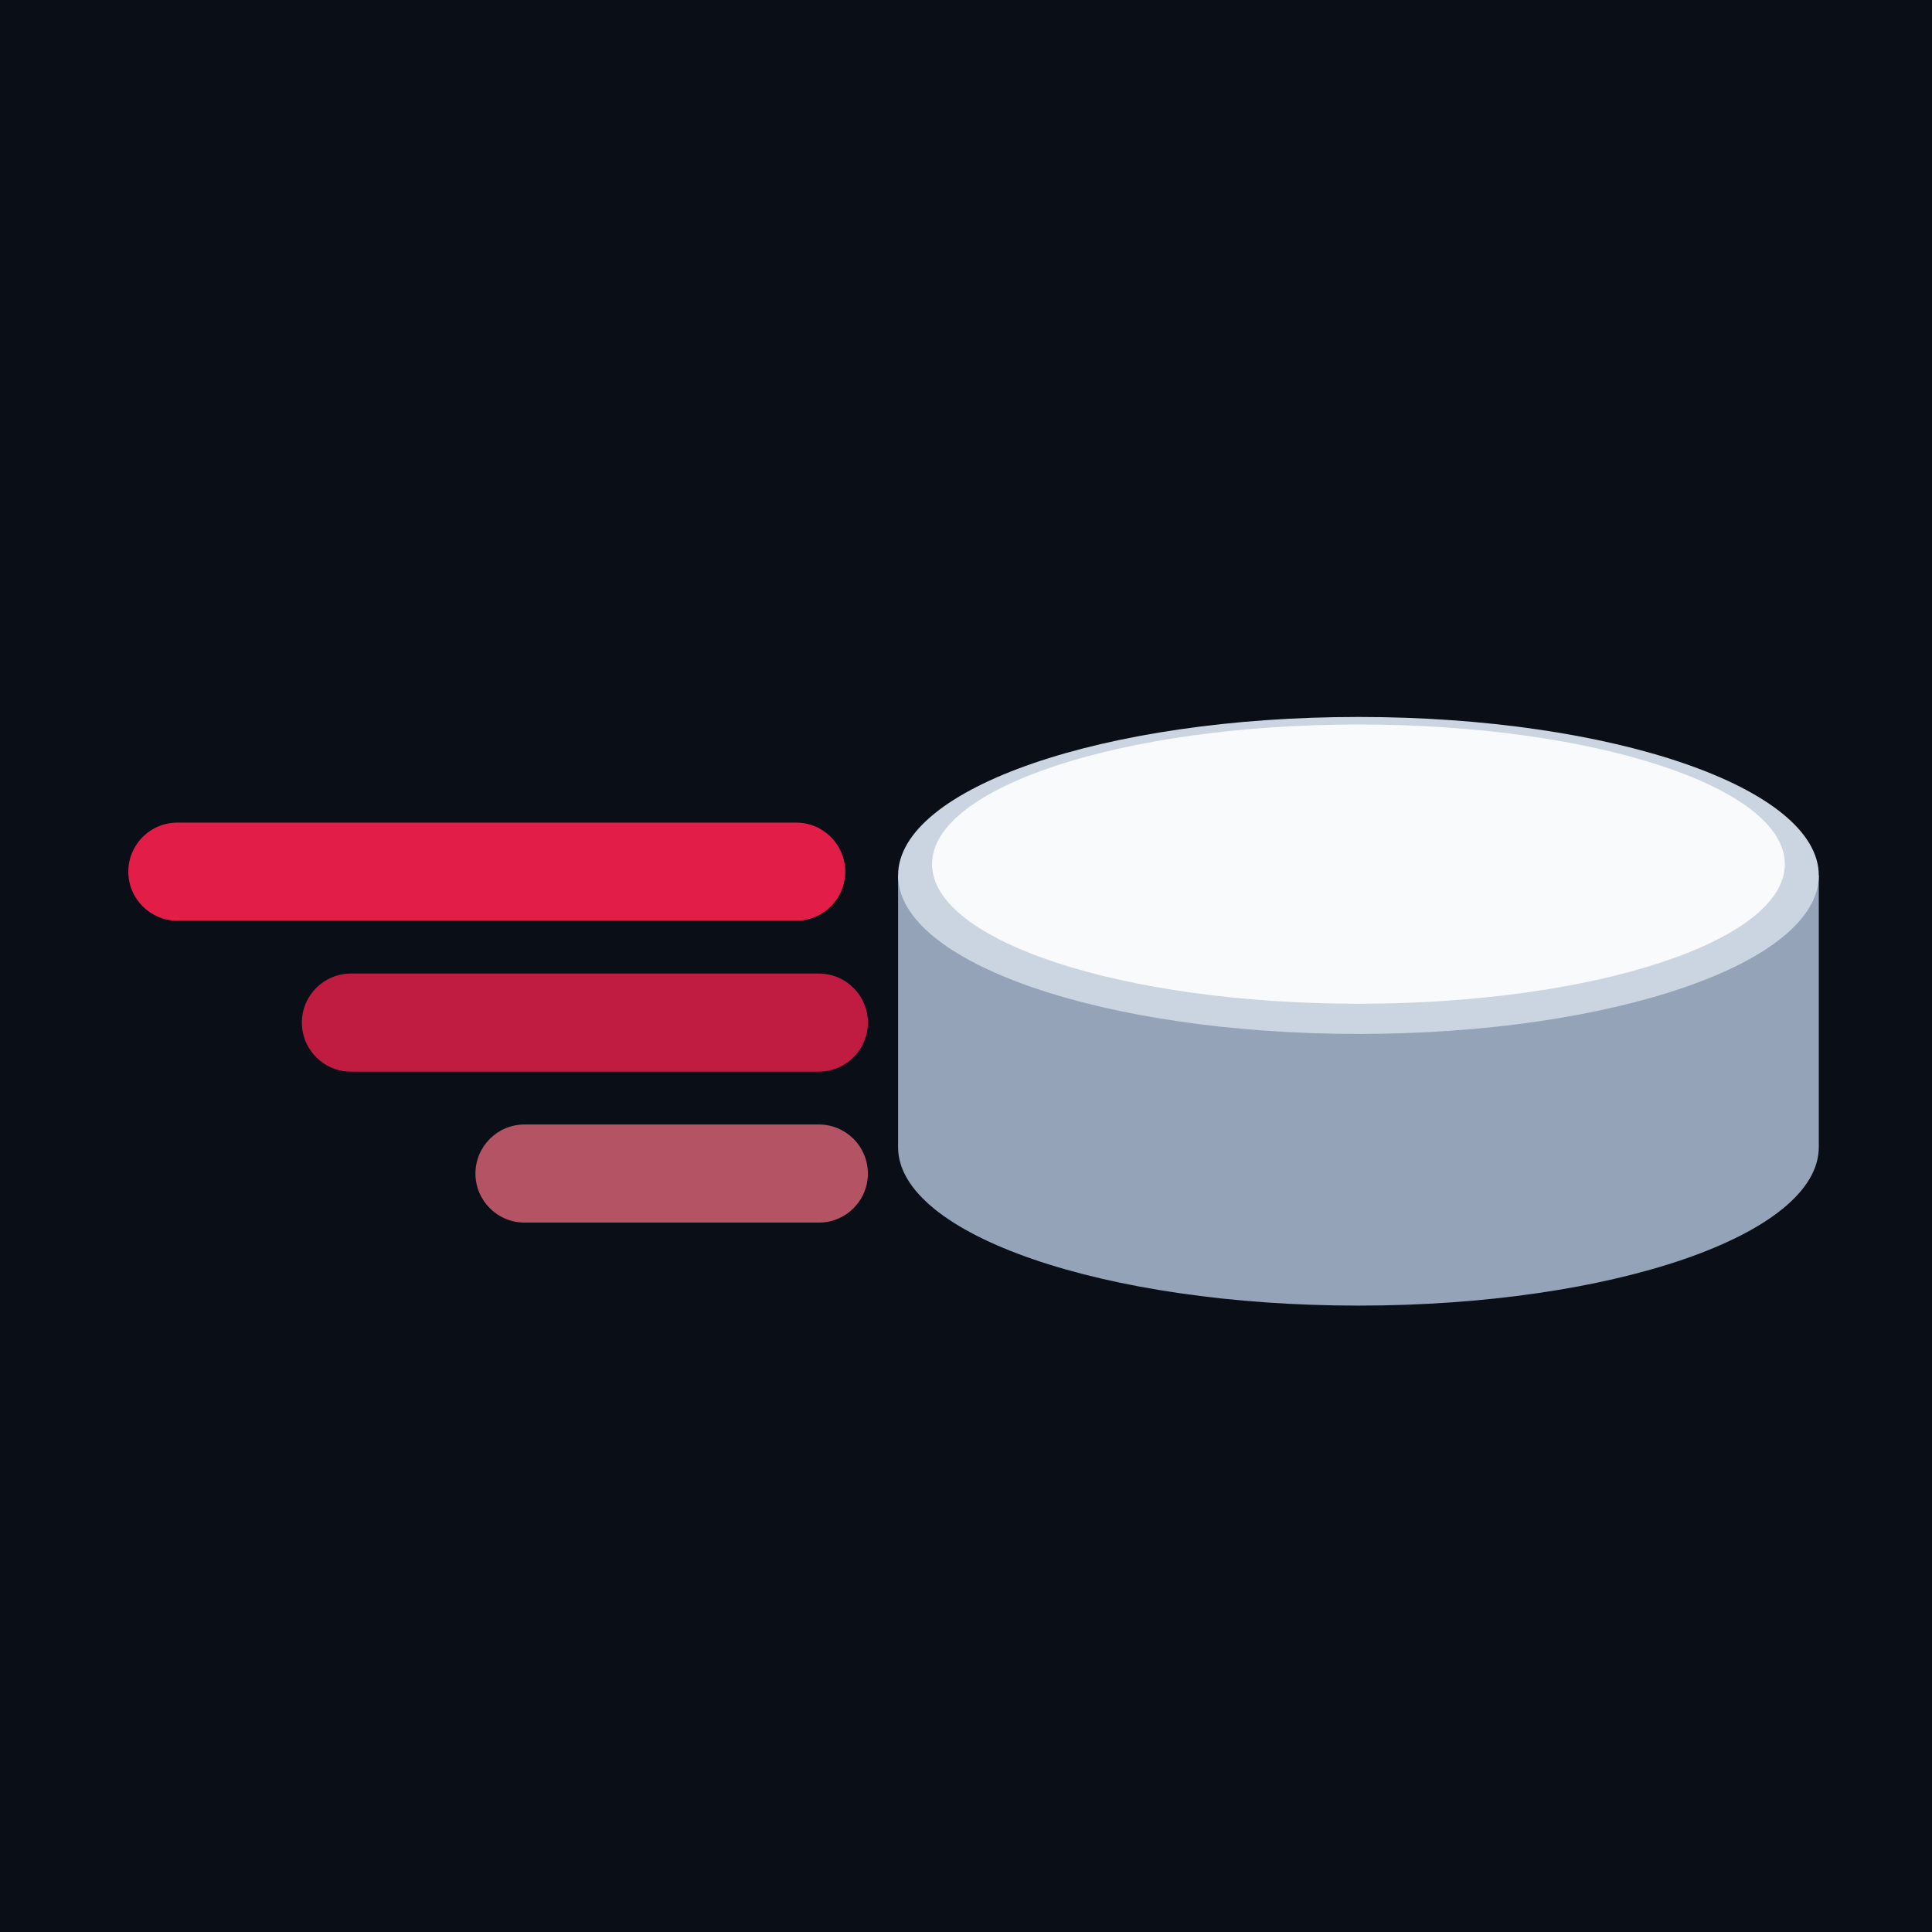
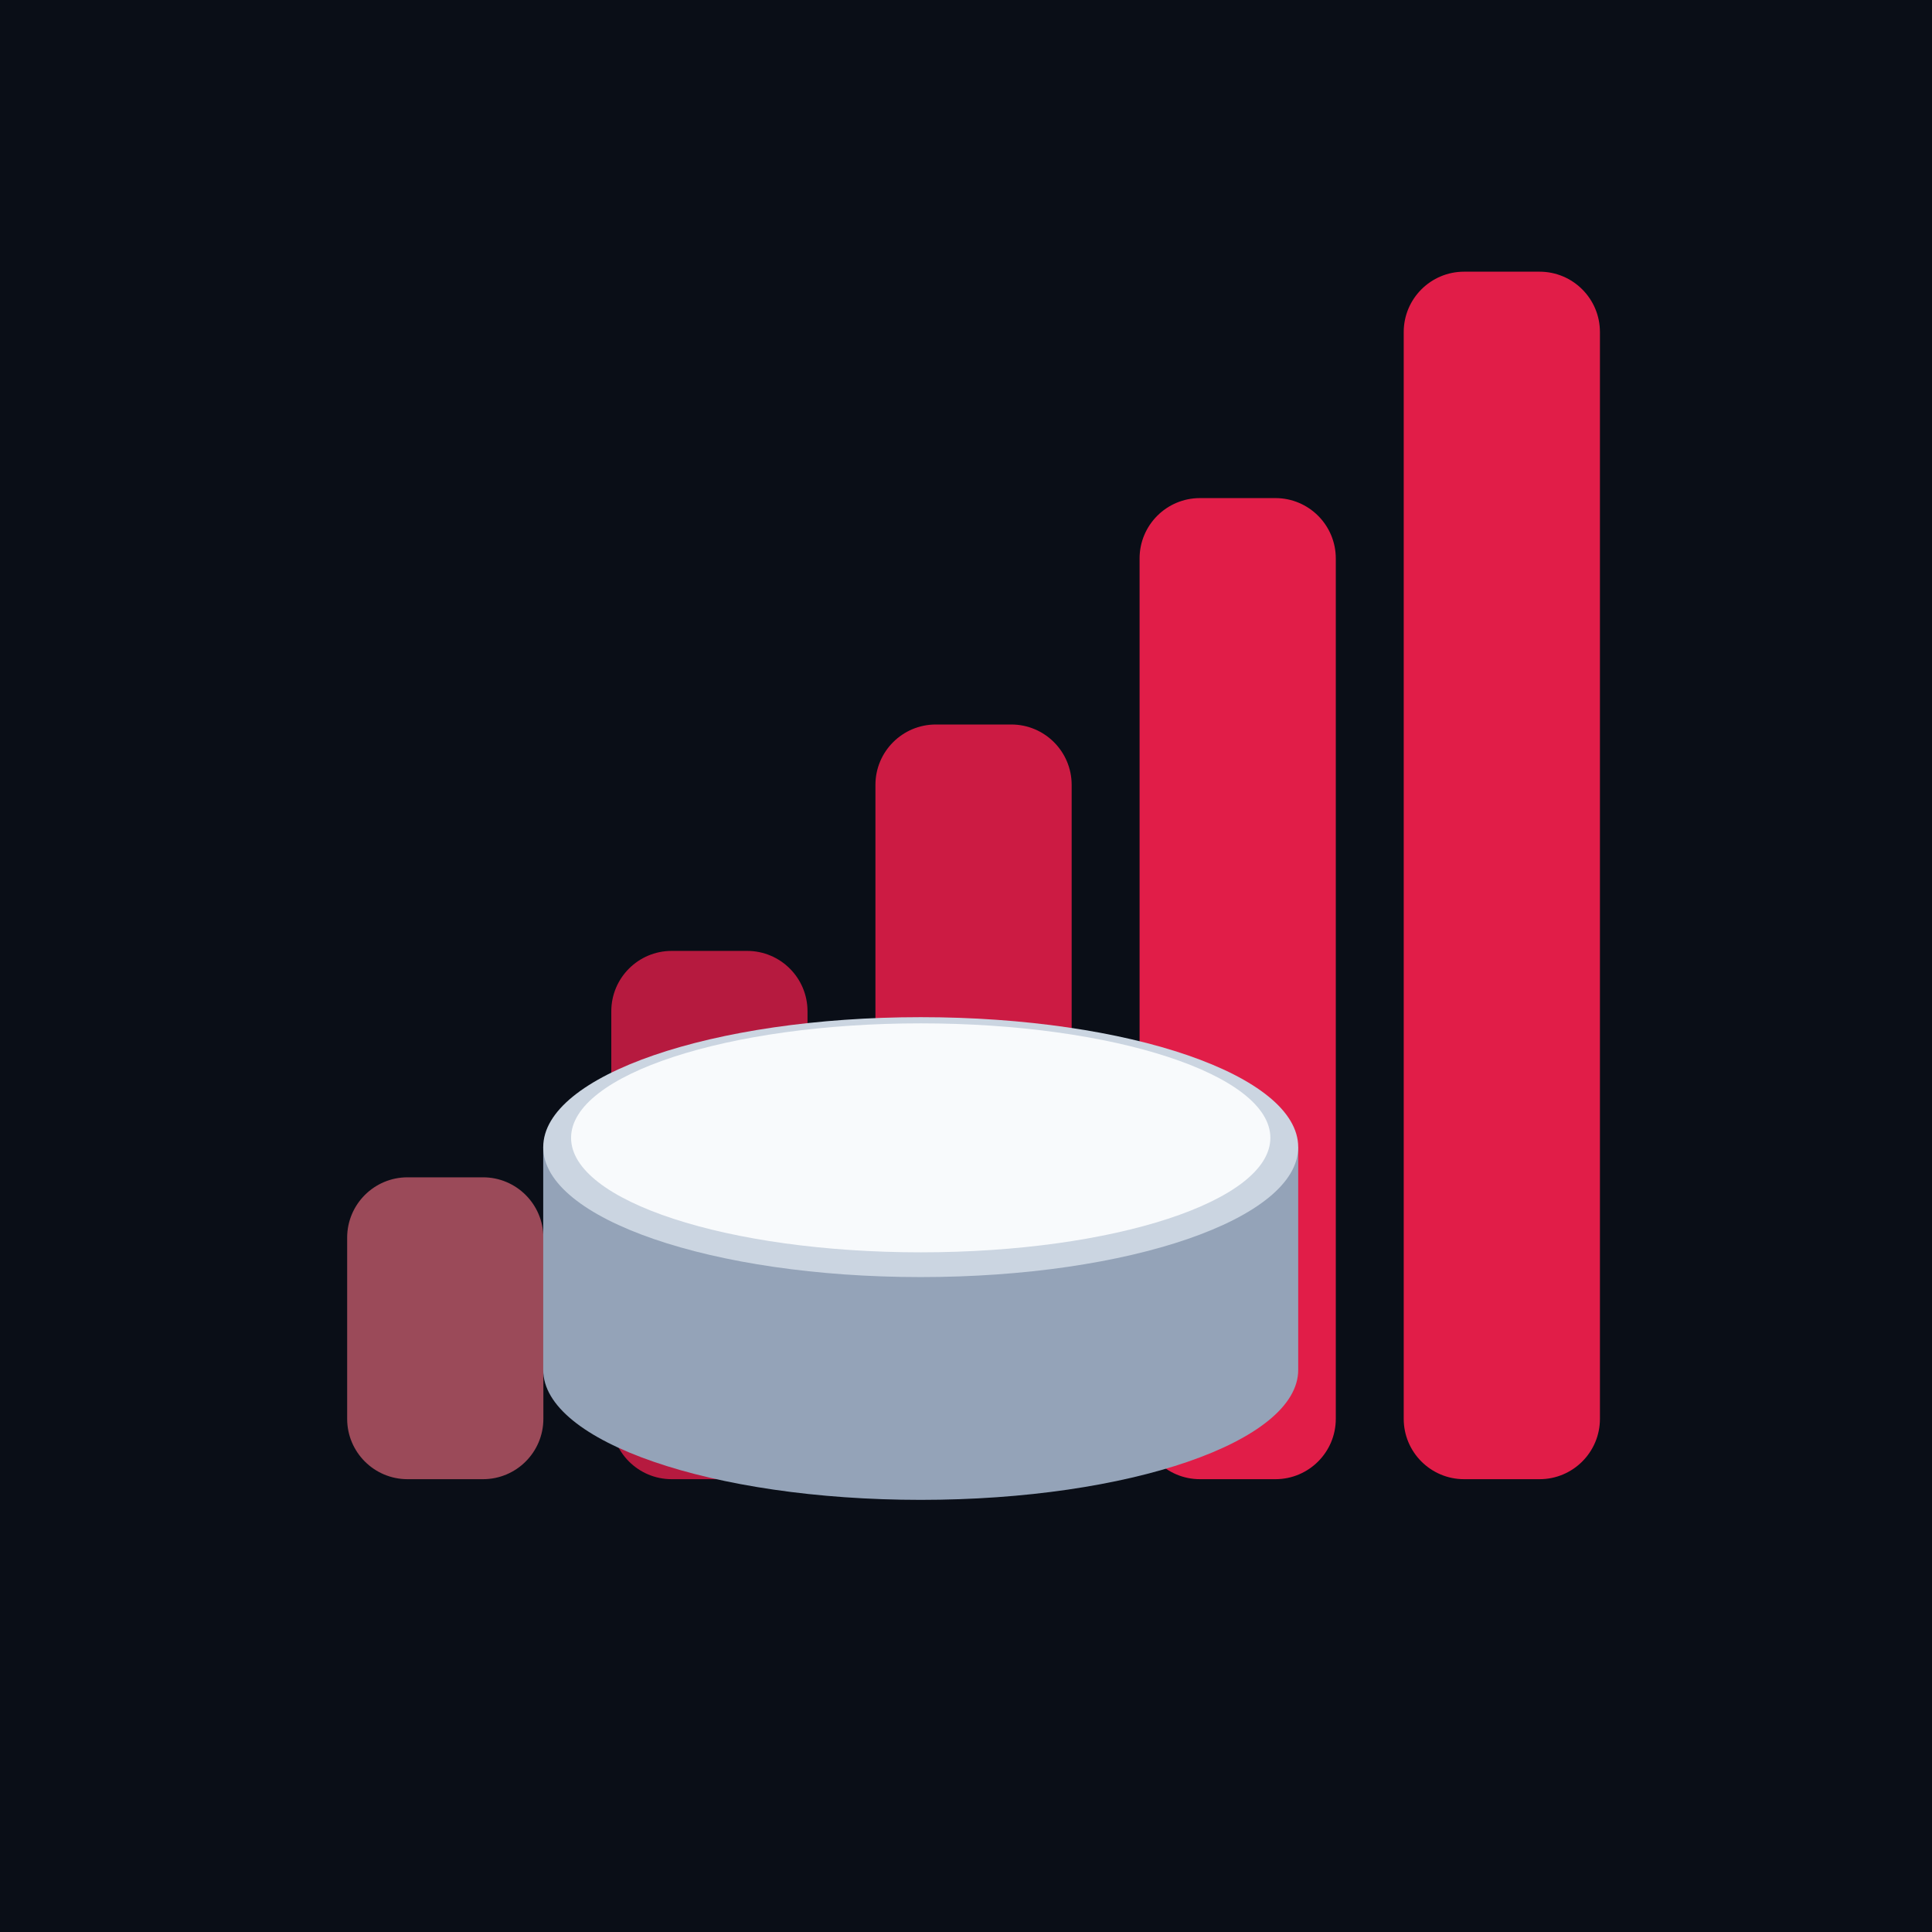
<svg xmlns="http://www.w3.org/2000/svg" viewBox="0 0 512 512" width="512" height="512">
  <rect width="512" height="512" fill="#0a0e17" />
-   <g transform="translate(-6 0)">
+   <g transform="translate(0 0)">
    <g>
-       <rect x="40" y="218" width="190" height="26" rx="13" fill="#e11d48" />
-       <rect x="86" y="258" width="150" height="26" rx="13" fill="#e11d48" opacity=".85" />
-       <rect x="132" y="298" width="104" height="26" rx="13" fill="#fb7185" opacity=".7" />
-       <path d="M244 232 V304 A122 42 0 0 0 488 304 V232 Z" fill="#94a3b8" />
-       <ellipse cx="366" cy="232" rx="122" ry="42" fill="#cbd5e1" />
-       <ellipse cx="366" cy="229" rx="113" ry="37" fill="#f8fafc" />
+       <rect x="92" y="312" width="52" height="80" rx="16" fill="#fb7185" opacity="0.6" />
+       <rect x="162" y="252" width="52" height="140" rx="16" fill="#e11d48" opacity="0.8" />
+       <rect x="232" y="192" width="52" height="200" rx="16" fill="#e11d48" opacity="0.9" />
+       <rect x="302" y="132" width="52" height="260" rx="16" fill="#e11d48" opacity="1" />
+       <rect x="372" y="72" width="52" height="320" rx="16" fill="#e11d48" opacity="1" />
+       <g transform="translate(244 304) scale(.82) translate(-366 -232)">
+         <path d="M244 232 V304 A122 42 0 0 0 488 304 V232 Z" fill="#94a3b8" />
+         <ellipse cx="366" cy="232" rx="122" ry="42" fill="#cbd5e1" />
+         <ellipse cx="366" cy="229" rx="113" ry="37" fill="#f8fafc" />
+       </g>
    </g>
  </g>
</svg>
